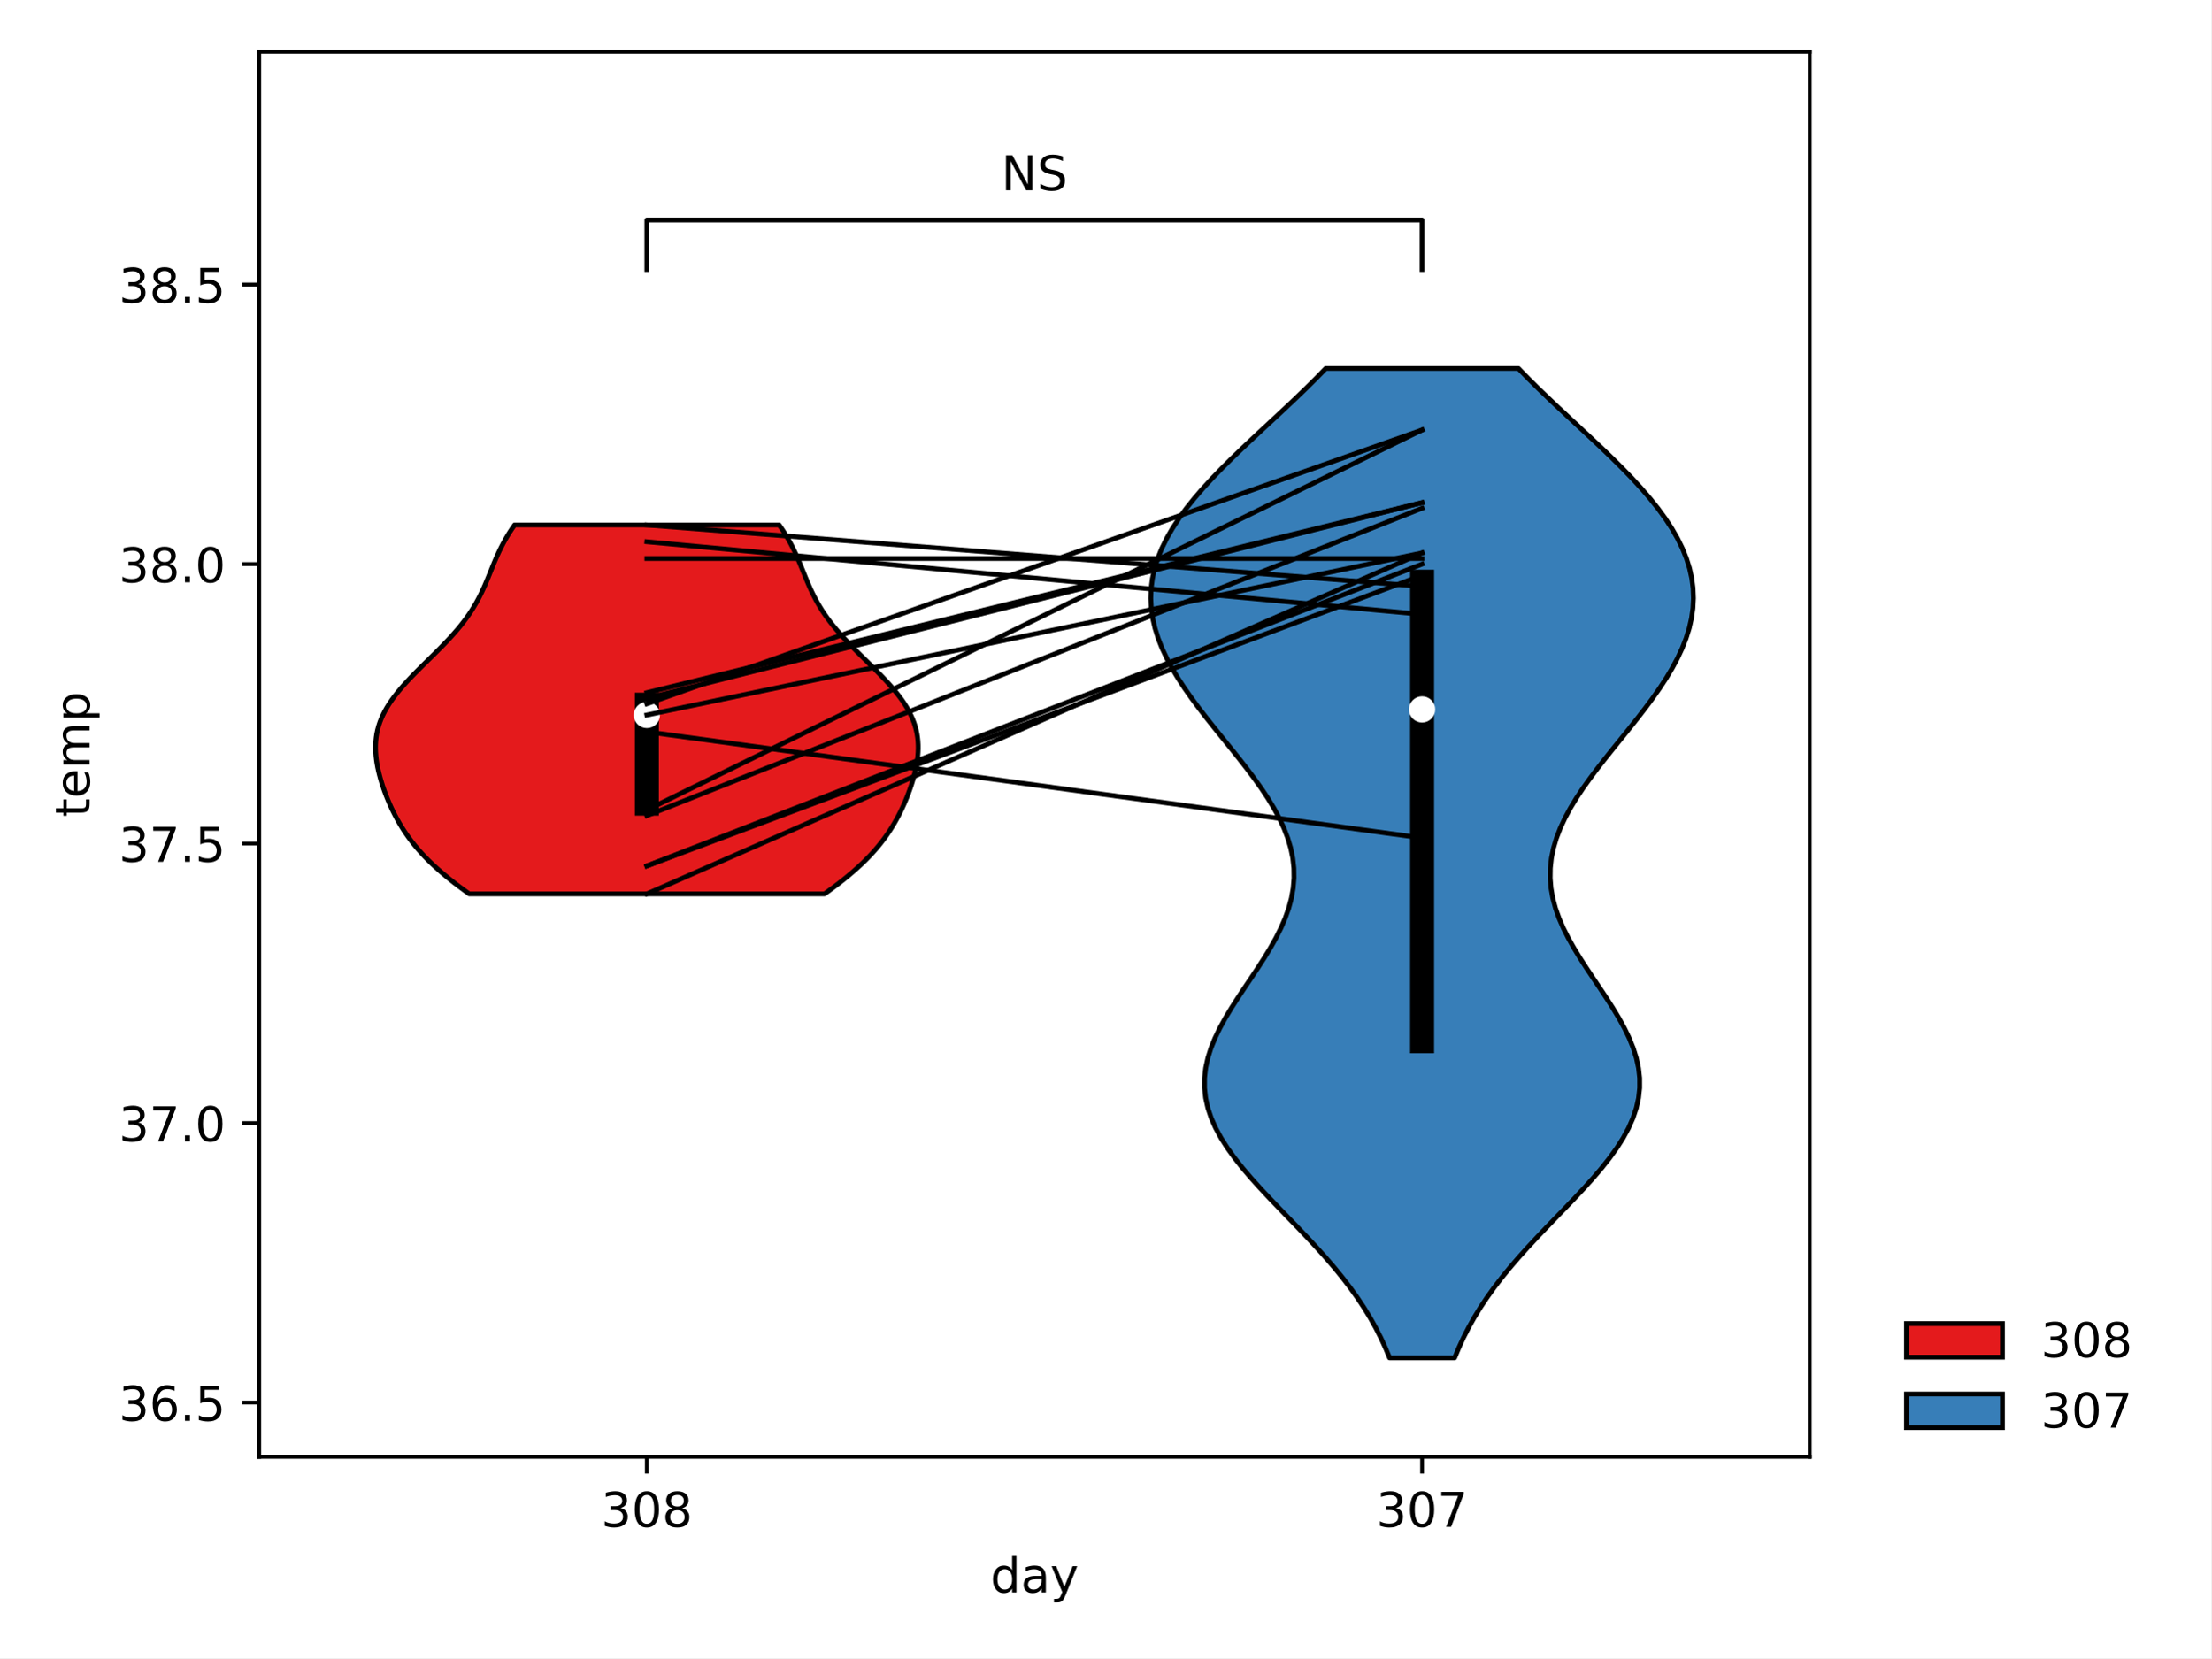
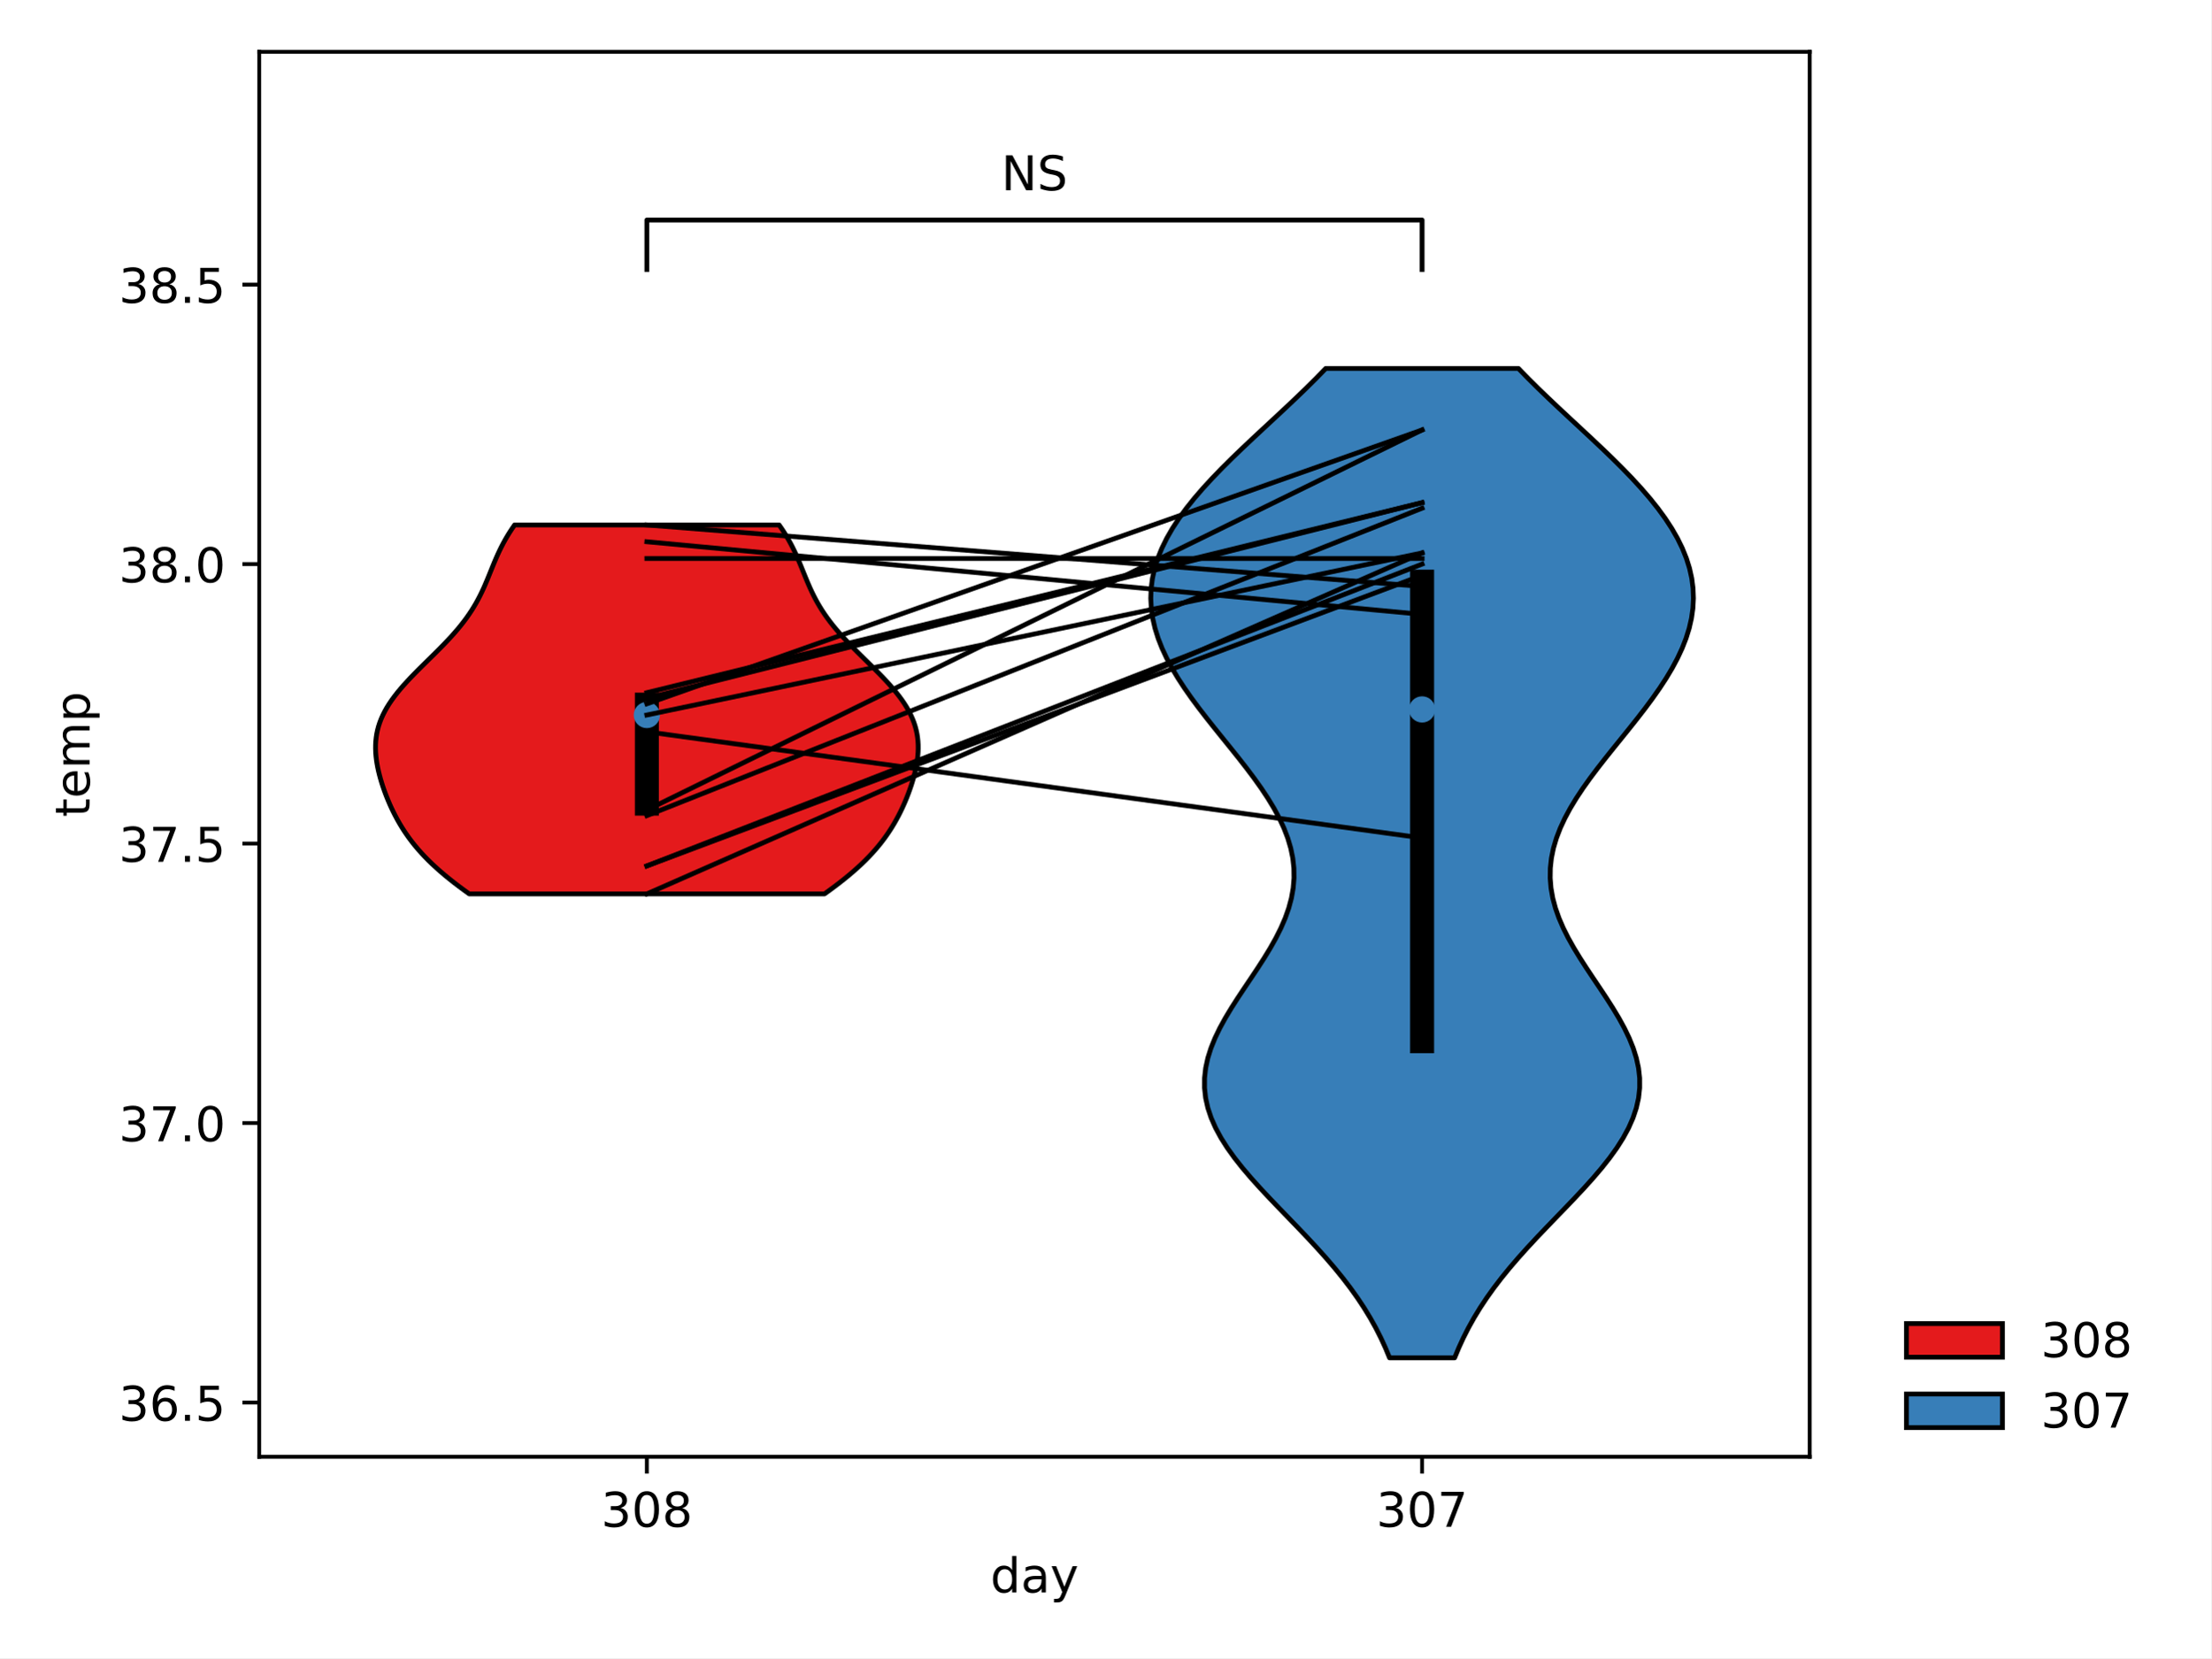
<svg xmlns="http://www.w3.org/2000/svg" xmlns:xlink="http://www.w3.org/1999/xlink" height="345.6pt" version="1.1" viewBox="0 0 460.8 345.6" width="460.8pt">
  <defs>
    <style type="text/css">
*{stroke-linecap:butt;stroke-linejoin:round;}
  </style>
  </defs>
  <g id="figure_1">
    <g id="patch_1">
      <path d="M 0 345.6  L 460.8 345.6  L 460.8 0  L 0 0  z " style="fill:#ffffff;" />
    </g>
    <g id="axes_1">
      <g id="patch_2">
        <path d="M 54.02 303.64  L 377.154 303.64  L 377.154 10.8  L 54.02 10.8  z " style="fill:#ffffff;" />
      </g>
      <g id="PolyCollection_1">
        <defs>
-           <path d="M 171.823 -159.287  L 97.784 -159.287  L 96.706 -160.064  L 95.657 -160.841  L 94.64 -161.617  L 93.655 -162.394  L 92.705 -163.171  L 91.791 -163.948  L 90.915 -164.724  L 90.075 -165.501  L 89.274 -166.278  L 88.511 -167.055  L 87.785 -167.831  L 87.097 -168.608  L 86.444 -169.385  L 85.827 -170.161  L 85.243 -170.938  L 84.691 -171.715  L 84.17 -172.492  L 83.678 -173.268  L 83.213 -174.045  L 82.773 -174.822  L 82.357 -175.599  L 81.963 -176.375  L 81.59 -177.152  L 81.237 -177.929  L 80.902 -178.706  L 80.585 -179.482  L 80.286 -180.259  L 80.003 -181.036  L 79.738 -181.813  L 79.49 -182.589  L 79.261 -183.366  L 79.051 -184.143  L 78.861 -184.92  L 78.694 -185.696  L 78.55 -186.473  L 78.432 -187.25  L 78.342 -188.027  L 78.283 -188.803  L 78.255 -189.58  L 78.262 -190.357  L 78.306 -191.134  L 78.389 -191.91  L 78.512 -192.687  L 78.678 -193.464  L 78.888 -194.241  L 79.143 -195.017  L 79.444 -195.794  L 79.79 -196.571  L 80.183 -197.348  L 80.622 -198.124  L 81.105 -198.901  L 81.631 -199.678  L 82.198 -200.454  L 82.804 -201.231  L 83.446 -202.008  L 84.121 -202.785  L 84.825 -203.561  L 85.554 -204.338  L 86.305 -205.115  L 87.072 -205.892  L 87.852 -206.668  L 88.639 -207.445  L 89.43 -208.222  L 90.218 -208.999  L 91.001 -209.775  L 91.774 -210.552  L 92.533 -211.329  L 93.273 -212.106  L 93.992 -212.882  L 94.688 -213.659  L 95.356 -214.436  L 95.996 -215.213  L 96.606 -215.989  L 97.184 -216.766  L 97.732 -217.543  L 98.248 -218.32  L 98.733 -219.096  L 99.19 -219.873  L 99.619 -220.65  L 100.022 -221.427  L 100.402 -222.203  L 100.763 -222.98  L 101.107 -223.757  L 101.437 -224.534  L 101.758 -225.31  L 102.073 -226.087  L 102.387 -226.864  L 102.702 -227.64  L 103.023 -228.417  L 103.354 -229.194  L 103.697 -229.971  L 104.057 -230.747  L 104.436 -231.524  L 104.838 -232.301  L 105.263 -233.078  L 105.715 -233.854  L 106.194 -234.631  L 106.702 -235.408  L 107.24 -236.185  L 162.367 -236.185  L 162.367 -236.185  L 162.905 -235.408  L 163.413 -234.631  L 163.892 -233.854  L 164.344 -233.078  L 164.769 -232.301  L 165.171 -231.524  L 165.55 -230.747  L 165.91 -229.971  L 166.253 -229.194  L 166.584 -228.417  L 166.905 -227.64  L 167.22 -226.864  L 167.534 -226.087  L 167.849 -225.31  L 168.17 -224.534  L 168.5 -223.757  L 168.844 -222.98  L 169.205 -222.203  L 169.585 -221.427  L 169.988 -220.65  L 170.417 -219.873  L 170.874 -219.096  L 171.359 -218.32  L 171.875 -217.543  L 172.423 -216.766  L 173.001 -215.989  L 173.611 -215.213  L 174.251 -214.436  L 174.919 -213.659  L 175.615 -212.882  L 176.334 -212.106  L 177.074 -211.329  L 177.833 -210.552  L 178.606 -209.775  L 179.389 -208.999  L 180.177 -208.222  L 180.968 -207.445  L 181.755 -206.668  L 182.535 -205.892  L 183.302 -205.115  L 184.053 -204.338  L 184.782 -203.561  L 185.486 -202.785  L 186.161 -202.008  L 186.803 -201.231  L 187.409 -200.454  L 187.976 -199.678  L 188.502 -198.901  L 188.985 -198.124  L 189.424 -197.348  L 189.817 -196.571  L 190.163 -195.794  L 190.464 -195.017  L 190.719 -194.241  L 190.929 -193.464  L 191.095 -192.687  L 191.218 -191.91  L 191.301 -191.134  L 191.345 -190.357  L 191.352 -189.58  L 191.324 -188.803  L 191.265 -188.027  L 191.175 -187.25  L 191.057 -186.473  L 190.913 -185.696  L 190.746 -184.92  L 190.556 -184.143  L 190.346 -183.366  L 190.117 -182.589  L 189.869 -181.813  L 189.604 -181.036  L 189.321 -180.259  L 189.022 -179.482  L 188.705 -178.706  L 188.37 -177.929  L 188.017 -177.152  L 187.644 -176.375  L 187.25 -175.599  L 186.834 -174.822  L 186.394 -174.045  L 185.929 -173.268  L 185.437 -172.492  L 184.916 -171.715  L 184.364 -170.938  L 183.78 -170.161  L 183.163 -169.385  L 182.51 -168.608  L 181.822 -167.831  L 181.096 -167.055  L 180.333 -166.278  L 179.532 -165.501  L 178.692 -164.724  L 177.816 -163.948  L 176.902 -163.171  L 175.952 -162.394  L 174.967 -161.617  L 173.95 -160.841  L 172.901 -160.064  L 171.823 -159.287  z " id="m543ae08fde" style="stroke:#000000;" />
-         </defs>
-         <g clip-path="url(#pa5b55ab3bd)">
-           <use style="fill:#e41a1c;stroke:#000000;" x="0" xlink:href="#m543ae08fde" y="345.6" />
+           <path d="M 171.823 -159.287  L 97.784 -159.287  L 96.706 -160.064  L 95.657 -160.841  L 94.64 -161.617  L 93.655 -162.394  L 92.705 -163.171  L 91.791 -163.948  L 90.915 -164.724  L 90.075 -165.501  L 89.274 -166.278  L 88.511 -167.055  L 87.785 -167.831  L 87.097 -168.608  L 86.444 -169.385  L 85.827 -170.161  L 85.243 -170.938  L 84.691 -171.715  L 84.17 -172.492  L 83.678 -173.268  L 83.213 -174.045  L 82.773 -174.822  L 82.357 -175.599  L 81.963 -176.375  L 81.59 -177.152  L 81.237 -177.929  L 80.902 -178.706  L 80.585 -179.482  L 80.286 -180.259  L 80.003 -181.036  L 79.738 -181.813  L 79.49 -182.589  L 79.261 -183.366  L 79.051 -184.143  L 78.861 -184.92  L 78.694 -185.696  L 78.55 -186.473  L 78.432 -187.25  L 78.342 -188.027  L 78.283 -188.803  L 78.255 -189.58  L 78.262 -190.357  L 78.306 -191.134  L 78.389 -191.91  L 78.512 -192.687  L 78.678 -193.464  L 78.888 -194.241  L 79.143 -195.017  L 79.444 -195.794  L 79.79 -196.571  L 80.183 -197.348  L 80.622 -198.124  L 81.105 -198.901  L 81.631 -199.678  L 82.198 -200.454  L 82.804 -201.231  L 83.446 -202.008  L 84.121 -202.785  L 84.825 -203.561  L 85.554 -204.338  L 86.305 -205.115  L 87.072 -205.892  L 87.852 -206.668  L 88.639 -207.445  L 89.43 -208.222  L 90.218 -208.999  L 91.001 -209.775  L 91.774 -210.552  L 92.533 -211.329  L 93.273 -212.106  L 93.992 -212.882  L 94.688 -213.659  L 95.356 -214.436  L 95.996 -215.213  L 96.606 -215.989  L 97.184 -216.766  L 97.732 -217.543  L 98.248 -218.32  L 98.733 -219.096  L 99.19 -219.873  L 99.619 -220.65  L 100.022 -221.427  L 100.402 -222.203  L 100.763 -222.98  L 101.107 -223.757  L 101.437 -224.534  L 101.758 -225.31  L 102.073 -226.087  L 102.387 -226.864  L 102.702 -227.64  L 103.023 -228.417  L 103.354 -229.194  L 103.697 -229.971  L 104.057 -230.747  L 104.436 -231.524  L 104.838 -232.301  L 105.263 -233.078  L 105.715 -233.854  L 106.194 -234.631  L 106.702 -235.408  L 107.24 -236.185  L 162.367 -236.185  L 162.367 -236.185  L 162.905 -235.408  L 163.413 -234.631  L 163.892 -233.854  L 164.344 -233.078  L 164.769 -232.301  L 165.171 -231.524  L 165.55 -230.747  L 165.91 -229.971  L 166.253 -229.194  L 166.584 -228.417  L 166.905 -227.64  L 167.22 -226.864  L 167.534 -226.087  L 167.849 -225.31  L 168.17 -224.534  L 168.5 -223.757  L 168.844 -222.98  L 169.205 -222.203  L 169.585 -221.427  L 169.988 -220.65  L 170.417 -219.873  L 170.874 -219.096  L 171.359 -218.32  L 171.875 -217.543  L 172.423 -216.766  L 173.001 -215.989  L 173.611 -215.213  L 174.251 -214.436  L 174.919 -213.659  L 175.615 -212.882  L 176.334 -212.106  L 177.074 -211.329  L 177.833 -210.552  L 178.606 -209.775  L 179.389 -208.999  L 180.177 -208.222  L 180.968 -207.445  L 181.755 -206.668  L 182.535 -205.892  L 183.302 -205.115  L 184.053 -204.338  L 184.782 -203.561  L 185.486 -202.785  L 186.161 -202.008  L 186.803 -201.231  L 187.409 -200.454  L 187.976 -199.678  L 188.502 -198.901  L 188.985 -198.124  L 189.424 -197.348  L 189.817 -196.571  L 190.163 -195.794  L 190.464 -195.017  L 190.719 -194.241  L 190.929 -193.464  L 191.095 -192.687  L 191.218 -191.91  L 191.301 -191.134  L 191.345 -190.357  L 191.352 -189.58  L 191.324 -188.803  L 191.265 -188.027  L 191.175 -187.25  L 191.057 -186.473  L 190.913 -185.696  L 190.746 -184.92  L 190.556 -184.143  L 190.346 -183.366  L 190.117 -182.589  L 189.869 -181.813  L 189.604 -181.036  L 189.321 -180.259  L 189.022 -179.482  L 188.705 -178.706  L 188.37 -177.929  L 188.017 -177.152  L 187.644 -176.375  L 187.25 -175.599  L 186.834 -174.822  L 186.394 -174.045  L 185.929 -173.268  L 185.437 -172.492  L 184.916 -171.715  L 184.364 -170.938  L 183.78 -170.161  L 183.163 -169.385  L 182.51 -168.608  L 181.822 -167.831  L 181.096 -167.055  L 180.333 -166.278  L 179.532 -165.501  L 178.692 -164.724  L 177.816 -163.948  L 176.902 -163.171  L 175.952 -162.394  L 174.967 -161.617  L 173.95 -160.841  L 172.901 -160.064  L 171.823 -159.287  z " id="m82116f2b53" style="stroke:#000000;" />
+         </defs>
+         <g clip-path="url(#p074b6c1340)">
+           <use style="fill:#e41a1c;stroke:#000000;" x="0" xlink:href="#m82116f2b53" y="345.6" />
        </g>
      </g>
      <g id="PolyCollection_2">
        <defs>
-           <path d="M 303.15 -62.583  L 289.591 -62.583  L 288.727 -64.666  L 287.77 -66.749  L 286.713 -68.832  L 285.551 -70.915  L 284.281 -72.998  L 282.901 -75.081  L 281.412 -77.164  L 279.817 -79.247  L 278.121 -81.33  L 276.333 -83.413  L 274.464 -85.496  L 272.53 -87.58  L 270.549 -89.663  L 268.539 -91.746  L 266.526 -93.829  L 264.532 -95.912  L 262.584 -97.995  L 260.71 -100.078  L 258.935 -102.161  L 257.287 -104.244  L 255.79 -106.327  L 254.467 -108.41  L 253.337 -110.493  L 252.417 -112.577  L 251.721 -114.66  L 251.256 -116.743  L 251.026 -118.826  L 251.03 -120.909  L 251.264 -122.992  L 251.716 -125.075  L 252.372 -127.158  L 253.214 -129.241  L 254.218 -131.324  L 255.361 -133.407  L 256.613 -135.49  L 257.946 -137.574  L 259.328 -139.657  L 260.727 -141.74  L 262.113 -143.823  L 263.455 -145.906  L 264.725 -147.989  L 265.894 -150.072  L 266.94 -152.155  L 267.84 -154.238  L 268.577 -156.321  L 269.135 -158.404  L 269.504 -160.488  L 269.676 -162.571  L 269.647 -164.654  L 269.418 -166.737  L 268.992 -168.82  L 268.374 -170.903  L 267.576 -172.986  L 266.607 -175.069  L 265.484 -177.152  L 264.222 -179.235  L 262.839 -181.318  L 261.354 -183.401  L 259.788 -185.485  L 258.162 -187.568  L 256.497 -189.651  L 254.814 -191.734  L 253.136 -193.817  L 251.482 -195.9  L 249.872 -197.983  L 248.328 -200.066  L 246.866 -202.149  L 245.504 -204.232  L 244.258 -206.315  L 243.143 -208.398  L 242.171 -210.482  L 241.355 -212.565  L 240.705 -214.648  L 240.228 -216.731  L 239.932 -218.814  L 239.822 -220.897  L 239.902 -222.98  L 240.172 -225.063  L 240.635 -227.146  L 241.288 -229.229  L 242.127 -231.312  L 243.148 -233.395  L 244.345 -235.479  L 245.708 -237.562  L 247.228 -239.645  L 248.892 -241.728  L 250.688 -243.811  L 252.601 -245.894  L 254.614 -247.977  L 256.71 -250.06  L 258.872 -252.143  L 261.08 -254.226  L 263.315 -256.309  L 265.56 -258.392  L 267.794 -260.476  L 270.001 -262.559  L 272.163 -264.642  L 274.265 -266.725  L 276.293 -268.808  L 316.448 -268.808  L 316.448 -268.808  L 318.476 -266.725  L 320.578 -264.642  L 322.74 -262.559  L 324.947 -260.476  L 327.181 -258.392  L 329.426 -256.309  L 331.661 -254.226  L 333.869 -252.143  L 336.031 -250.06  L 338.127 -247.977  L 340.14 -245.894  L 342.053 -243.811  L 343.849 -241.728  L 345.513 -239.645  L 347.033 -237.562  L 348.396 -235.479  L 349.593 -233.395  L 350.614 -231.312  L 351.453 -229.229  L 352.106 -227.146  L 352.569 -225.063  L 352.839 -222.98  L 352.919 -220.897  L 352.809 -218.814  L 352.513 -216.731  L 352.036 -214.648  L 351.386 -212.565  L 350.57 -210.482  L 349.598 -208.398  L 348.483 -206.315  L 347.237 -204.232  L 345.875 -202.149  L 344.413 -200.066  L 342.869 -197.983  L 341.259 -195.9  L 339.605 -193.817  L 337.927 -191.734  L 336.244 -189.651  L 334.579 -187.568  L 332.953 -185.485  L 331.387 -183.401  L 329.902 -181.318  L 328.519 -179.235  L 327.257 -177.152  L 326.134 -175.069  L 325.165 -172.986  L 324.367 -170.903  L 323.749 -168.82  L 323.323 -166.737  L 323.094 -164.654  L 323.065 -162.571  L 323.237 -160.488  L 323.606 -158.404  L 324.164 -156.321  L 324.901 -154.238  L 325.801 -152.155  L 326.847 -150.072  L 328.016 -147.989  L 329.286 -145.906  L 330.628 -143.823  L 332.014 -141.74  L 333.413 -139.657  L 334.795 -137.574  L 336.128 -135.49  L 337.38 -133.407  L 338.523 -131.324  L 339.527 -129.241  L 340.369 -127.158  L 341.025 -125.075  L 341.477 -122.992  L 341.711 -120.909  L 341.715 -118.826  L 341.485 -116.743  L 341.02 -114.66  L 340.324 -112.577  L 339.404 -110.493  L 338.274 -108.41  L 336.951 -106.327  L 335.454 -104.244  L 333.806 -102.161  L 332.031 -100.078  L 330.157 -97.995  L 328.209 -95.912  L 326.215 -93.829  L 324.202 -91.746  L 322.192 -89.663  L 320.211 -87.58  L 318.277 -85.496  L 316.408 -83.413  L 314.62 -81.33  L 312.924 -79.247  L 311.329 -77.164  L 309.84 -75.081  L 308.46 -72.998  L 307.19 -70.915  L 306.028 -68.832  L 304.971 -66.749  L 304.014 -64.666  L 303.15 -62.583  z " id="md28af0db11" style="stroke:#000000;" />
-         </defs>
-         <g clip-path="url(#pa5b55ab3bd)">
-           <use style="fill:#377eb8;stroke:#000000;" x="0" xlink:href="#md28af0db11" y="345.6" />
+           <path d="M 303.15 -62.583  L 289.591 -62.583  L 288.727 -64.666  L 287.77 -66.749  L 286.713 -68.832  L 285.551 -70.915  L 284.281 -72.998  L 282.901 -75.081  L 281.412 -77.164  L 279.817 -79.247  L 278.121 -81.33  L 276.333 -83.413  L 274.464 -85.496  L 272.53 -87.58  L 270.549 -89.663  L 268.539 -91.746  L 266.526 -93.829  L 264.532 -95.912  L 262.584 -97.995  L 260.71 -100.078  L 258.935 -102.161  L 257.287 -104.244  L 255.79 -106.327  L 254.467 -108.41  L 253.337 -110.493  L 252.417 -112.577  L 251.721 -114.66  L 251.256 -116.743  L 251.026 -118.826  L 251.03 -120.909  L 251.264 -122.992  L 251.716 -125.075  L 252.372 -127.158  L 253.214 -129.241  L 254.218 -131.324  L 255.361 -133.407  L 256.613 -135.49  L 257.946 -137.574  L 259.328 -139.657  L 260.727 -141.74  L 262.113 -143.823  L 263.455 -145.906  L 264.725 -147.989  L 265.894 -150.072  L 266.94 -152.155  L 267.84 -154.238  L 268.577 -156.321  L 269.135 -158.404  L 269.504 -160.488  L 269.676 -162.571  L 269.647 -164.654  L 269.418 -166.737  L 268.992 -168.82  L 268.374 -170.903  L 267.576 -172.986  L 266.607 -175.069  L 265.484 -177.152  L 264.222 -179.235  L 262.839 -181.318  L 261.354 -183.401  L 259.788 -185.485  L 258.162 -187.568  L 256.497 -189.651  L 254.814 -191.734  L 253.136 -193.817  L 251.482 -195.9  L 249.872 -197.983  L 248.328 -200.066  L 246.866 -202.149  L 245.504 -204.232  L 244.258 -206.315  L 243.143 -208.398  L 242.171 -210.482  L 241.355 -212.565  L 240.705 -214.648  L 240.228 -216.731  L 239.932 -218.814  L 239.822 -220.897  L 239.902 -222.98  L 240.172 -225.063  L 240.635 -227.146  L 241.288 -229.229  L 242.127 -231.312  L 243.148 -233.395  L 244.345 -235.479  L 245.708 -237.562  L 247.228 -239.645  L 248.892 -241.728  L 250.688 -243.811  L 252.601 -245.894  L 254.614 -247.977  L 256.71 -250.06  L 258.872 -252.143  L 261.08 -254.226  L 263.315 -256.309  L 265.56 -258.392  L 267.794 -260.476  L 270.001 -262.559  L 272.163 -264.642  L 274.265 -266.725  L 276.293 -268.808  L 316.448 -268.808  L 316.448 -268.808  L 318.476 -266.725  L 320.578 -264.642  L 322.74 -262.559  L 324.947 -260.476  L 327.181 -258.392  L 329.426 -256.309  L 331.661 -254.226  L 333.869 -252.143  L 336.031 -250.06  L 338.127 -247.977  L 340.14 -245.894  L 342.053 -243.811  L 343.849 -241.728  L 345.513 -239.645  L 347.033 -237.562  L 348.396 -235.479  L 349.593 -233.395  L 350.614 -231.312  L 351.453 -229.229  L 352.106 -227.146  L 352.569 -225.063  L 352.839 -222.98  L 352.919 -220.897  L 352.809 -218.814  L 352.513 -216.731  L 352.036 -214.648  L 351.386 -212.565  L 350.57 -210.482  L 349.598 -208.398  L 348.483 -206.315  L 347.237 -204.232  L 345.875 -202.149  L 344.413 -200.066  L 342.869 -197.983  L 341.259 -195.9  L 339.605 -193.817  L 337.927 -191.734  L 336.244 -189.651  L 334.579 -187.568  L 332.953 -185.485  L 331.387 -183.401  L 329.902 -181.318  L 328.519 -179.235  L 327.257 -177.152  L 326.134 -175.069  L 325.165 -172.986  L 324.367 -170.903  L 323.749 -168.82  L 323.323 -166.737  L 323.094 -164.654  L 323.065 -162.571  L 323.237 -160.488  L 323.606 -158.404  L 324.164 -156.321  L 324.901 -154.238  L 325.801 -152.155  L 326.847 -150.072  L 328.016 -147.989  L 329.286 -145.906  L 330.628 -143.823  L 332.014 -141.74  L 333.413 -139.657  L 334.795 -137.574  L 336.128 -135.49  L 337.38 -133.407  L 338.523 -131.324  L 339.527 -129.241  L 340.369 -127.158  L 341.025 -125.075  L 341.477 -122.992  L 341.711 -120.909  L 341.715 -118.826  L 341.485 -116.743  L 341.02 -114.66  L 340.324 -112.577  L 339.404 -110.493  L 338.274 -108.41  L 336.951 -106.327  L 335.454 -104.244  L 333.806 -102.161  L 332.031 -100.078  L 330.157 -97.995  L 328.209 -95.912  L 326.215 -93.829  L 324.202 -91.746  L 322.192 -89.663  L 320.211 -87.58  L 318.277 -85.496  L 316.408 -83.413  L 314.62 -81.33  L 312.924 -79.247  L 311.329 -77.164  L 309.84 -75.081  L 308.46 -72.998  L 307.19 -70.915  L 306.028 -68.832  L 304.971 -66.749  L 304.014 -64.666  L 303.15 -62.583  z " id="m7da3cbd115" style="stroke:#000000;" />
+         </defs>
+         <g clip-path="url(#p074b6c1340)">
+           <use style="fill:#377eb8;stroke:#000000;" x="0" xlink:href="#m7da3cbd115" y="345.6" />
        </g>
      </g>
      <g id="matplotlib.axis_1">
        <g id="xtick_1">
          <g id="line2d_1">
            <defs>
-               <path d="M 0 0  L 0 3.5  " id="m0555e6bde7" style="stroke:#000000;stroke-width:0.8;" />
-             </defs>
-             <g>
-               <use style="stroke:#000000;stroke-width:0.8;" x="134.804" xlink:href="#m0555e6bde7" y="303.64" />
+               <path d="M 0 0  L 0 3.5  " id="mdb561f4205" style="stroke:#000000;stroke-width:0.8;" />
+             </defs>
+             <g>
+               <use style="stroke:#000000;stroke-width:0.8;" x="134.804" xlink:href="#mdb561f4205" y="303.64" />
            </g>
          </g>
          <g id="text_1">
            <defs>
              <path d="M 40.578 39.312  Q 47.656 37.797 51.625 33  Q 55.609 28.219 55.609 21.188  Q 55.609 10.406 48.188 4.484  Q 40.766 -1.422 27.094 -1.422  Q 22.516 -1.422 17.656 -0.516  Q 12.797 0.391 7.625 2.203  L 7.625 11.719  Q 11.719 9.328 16.594 8.109  Q 21.484 6.891 26.812 6.891  Q 36.078 6.891 40.938 10.547  Q 45.797 14.203 45.797 21.188  Q 45.797 27.641 41.281 31.266  Q 36.766 34.906 28.719 34.906  L 20.219 34.906  L 20.219 43.016  L 29.109 43.016  Q 36.375 43.016 40.234 45.922  Q 44.094 48.828 44.094 54.297  Q 44.094 59.906 40.109 62.906  Q 36.141 65.922 28.719 65.922  Q 24.656 65.922 20.016 65.031  Q 15.375 64.156 9.812 62.312  L 9.812 71.094  Q 15.438 72.656 20.344 73.438  Q 25.25 74.219 29.594 74.219  Q 40.828 74.219 47.359 69.109  Q 53.906 64.016 53.906 55.328  Q 53.906 49.266 50.438 45.094  Q 46.969 40.922 40.578 39.312  z " id="DejaVuSans-51" />
              <path d="M 31.781 66.406  Q 24.172 66.406 20.328 58.906  Q 16.5 51.422 16.5 36.375  Q 16.5 21.391 20.328 13.891  Q 24.172 6.391 31.781 6.391  Q 39.453 6.391 43.281 13.891  Q 47.125 21.391 47.125 36.375  Q 47.125 51.422 43.281 58.906  Q 39.453 66.406 31.781 66.406  z M 31.781 74.219  Q 44.047 74.219 50.516 64.516  Q 56.984 54.828 56.984 36.375  Q 56.984 17.969 50.516 8.266  Q 44.047 -1.422 31.781 -1.422  Q 19.531 -1.422 13.062 8.266  Q 6.594 17.969 6.594 36.375  Q 6.594 54.828 13.062 64.516  Q 19.531 74.219 31.781 74.219  z " id="DejaVuSans-48" />
              <path d="M 31.781 34.625  Q 24.75 34.625 20.719 30.859  Q 16.703 27.094 16.703 20.516  Q 16.703 13.922 20.719 10.156  Q 24.75 6.391 31.781 6.391  Q 38.812 6.391 42.859 10.172  Q 46.922 13.969 46.922 20.516  Q 46.922 27.094 42.891 30.859  Q 38.875 34.625 31.781 34.625  z M 21.922 38.812  Q 15.578 40.375 12.031 44.719  Q 8.5 49.078 8.5 55.328  Q 8.5 64.062 14.719 69.141  Q 20.953 74.219 31.781 74.219  Q 42.672 74.219 48.875 69.141  Q 55.078 64.062 55.078 55.328  Q 55.078 49.078 51.531 44.719  Q 48 40.375 41.703 38.812  Q 48.828 37.156 52.797 32.312  Q 56.781 27.484 56.781 20.516  Q 56.781 9.906 50.312 4.234  Q 43.844 -1.422 31.781 -1.422  Q 19.734 -1.422 13.25 4.234  Q 6.781 9.906 6.781 20.516  Q 6.781 27.484 10.781 32.312  Q 14.797 37.156 21.922 38.812  z M 18.312 54.391  Q 18.312 48.734 21.844 45.562  Q 25.391 42.391 31.781 42.391  Q 38.141 42.391 41.719 45.562  Q 45.312 48.734 45.312 54.391  Q 45.312 60.062 41.719 63.234  Q 38.141 66.406 31.781 66.406  Q 25.391 66.406 21.844 63.234  Q 18.312 60.062 18.312 54.391  z " id="DejaVuSans-56" />
            </defs>
            <g transform="translate(125.2597 318.2384)scale(0.1 -0.1)">
              <use xlink:href="#DejaVuSans-51" />
              <use x="63.623" xlink:href="#DejaVuSans-48" />
              <use x="127.246" xlink:href="#DejaVuSans-56" />
            </g>
          </g>
        </g>
        <g id="xtick_2">
          <g id="line2d_2">
            <g>
-               <use style="stroke:#000000;stroke-width:0.8;" x="296.37" xlink:href="#m0555e6bde7" y="303.64" />
+               <use style="stroke:#000000;stroke-width:0.8;" x="296.37" xlink:href="#mdb561f4205" y="303.64" />
            </g>
          </g>
          <g id="text_2">
            <defs>
              <path d="M 8.203 72.906  L 55.078 72.906  L 55.078 68.703  L 28.609 0  L 18.312 0  L 43.219 64.594  L 8.203 64.594  z " id="DejaVuSans-55" />
            </defs>
            <g transform="translate(286.8268 318.2384)scale(0.1 -0.1)">
              <use xlink:href="#DejaVuSans-51" />
              <use x="63.623" xlink:href="#DejaVuSans-48" />
              <use x="127.246" xlink:href="#DejaVuSans-55" />
            </g>
          </g>
        </g>
        <g id="text_3">
          <defs>
            <path d="M 45.406 46.391  L 45.406 75.984  L 54.391 75.984  L 54.391 0  L 45.406 0  L 45.406 8.203  Q 42.578 3.328 38.25 0.953  Q 33.938 -1.422 27.875 -1.422  Q 17.969 -1.422 11.734 6.484  Q 5.516 14.406 5.516 27.297  Q 5.516 40.188 11.734 48.094  Q 17.969 56 27.875 56  Q 33.938 56 38.25 53.625  Q 42.578 51.266 45.406 46.391  z M 14.797 27.297  Q 14.797 17.391 18.875 11.75  Q 22.953 6.109 30.078 6.109  Q 37.203 6.109 41.297 11.75  Q 45.406 17.391 45.406 27.297  Q 45.406 37.203 41.297 42.844  Q 37.203 48.484 30.078 48.484  Q 22.953 48.484 18.875 42.844  Q 14.797 37.203 14.797 27.297  z " id="DejaVuSans-100" />
            <path d="M 34.281 27.484  Q 23.391 27.484 19.188 25  Q 14.984 22.516 14.984 16.5  Q 14.984 11.719 18.141 8.906  Q 21.297 6.109 26.703 6.109  Q 34.188 6.109 38.703 11.406  Q 43.219 16.703 43.219 25.484  L 43.219 27.484  z M 52.203 31.203  L 52.203 0  L 43.219 0  L 43.219 8.297  Q 40.141 3.328 35.547 0.953  Q 30.953 -1.422 24.312 -1.422  Q 15.922 -1.422 10.953 3.297  Q 6 8.016 6 15.922  Q 6 25.141 12.172 29.828  Q 18.359 34.516 30.609 34.516  L 43.219 34.516  L 43.219 35.406  Q 43.219 41.609 39.141 45  Q 35.062 48.391 27.688 48.391  Q 23 48.391 18.547 47.266  Q 14.109 46.141 10.016 43.891  L 10.016 52.203  Q 14.938 54.109 19.578 55.047  Q 24.219 56 28.609 56  Q 40.484 56 46.344 49.844  Q 52.203 43.703 52.203 31.203  z " id="DejaVuSans-97" />
            <path d="M 32.172 -5.078  Q 28.375 -14.844 24.75 -17.812  Q 21.141 -20.797 15.094 -20.797  L 7.906 -20.797  L 7.906 -13.281  L 13.188 -13.281  Q 16.891 -13.281 18.938 -11.516  Q 21 -9.766 23.484 -3.219  L 25.094 0.875  L 2.984 54.688  L 12.5 54.688  L 29.594 11.922  L 46.688 54.688  L 56.203 54.688  z " id="DejaVuSans-121" />
          </defs>
          <g transform="translate(206.3893 331.9166)scale(0.1 -0.1)">
            <use xlink:href="#DejaVuSans-100" />
            <use x="63.477" xlink:href="#DejaVuSans-97" />
            <use x="124.756" xlink:href="#DejaVuSans-121" />
          </g>
        </g>
      </g>
      <g id="matplotlib.axis_2">
        <g id="ytick_1">
          <g id="line2d_3">
            <defs>
-               <path d="M 0 0  L -3.5 0  " id="mdf60801a31" style="stroke:#000000;stroke-width:0.8;" />
-             </defs>
-             <g>
-               <use style="stroke:#000000;stroke-width:0.8;" x="54.02" xlink:href="#mdf60801a31" y="292.338" />
+               <path d="M 0 0  L -3.5 0  " id="m599bc506a2" style="stroke:#000000;stroke-width:0.8;" />
+             </defs>
+             <g>
+               <use style="stroke:#000000;stroke-width:0.8;" x="54.02" xlink:href="#m599bc506a2" y="292.338" />
            </g>
          </g>
          <g id="text_4">
            <defs>
              <path d="M 33.016 40.375  Q 26.375 40.375 22.484 35.828  Q 18.609 31.297 18.609 23.391  Q 18.609 15.531 22.484 10.953  Q 26.375 6.391 33.016 6.391  Q 39.656 6.391 43.531 10.953  Q 47.406 15.531 47.406 23.391  Q 47.406 31.297 43.531 35.828  Q 39.656 40.375 33.016 40.375  z M 52.594 71.297  L 52.594 62.312  Q 48.875 64.062 45.094 64.984  Q 41.312 65.922 37.594 65.922  Q 27.828 65.922 22.672 59.328  Q 17.531 52.734 16.797 39.406  Q 19.672 43.656 24.016 45.922  Q 28.375 48.188 33.594 48.188  Q 44.578 48.188 50.953 41.516  Q 57.328 34.859 57.328 23.391  Q 57.328 12.156 50.688 5.359  Q 44.047 -1.422 33.016 -1.422  Q 20.359 -1.422 13.672 8.266  Q 6.984 17.969 6.984 36.375  Q 6.984 53.656 15.188 63.938  Q 23.391 74.219 37.203 74.219  Q 40.922 74.219 44.703 73.484  Q 48.484 72.75 52.594 71.297  z " id="DejaVuSans-54" />
              <path d="M 10.688 12.406  L 21 12.406  L 21 0  L 10.688 0  z " id="DejaVuSans-46" />
              <path d="M 10.797 72.906  L 49.516 72.906  L 49.516 64.594  L 19.828 64.594  L 19.828 46.734  Q 21.969 47.469 24.109 47.828  Q 26.266 48.188 28.422 48.188  Q 40.625 48.188 47.75 41.5  Q 54.891 34.812 54.891 23.391  Q 54.891 11.625 47.562 5.094  Q 40.234 -1.422 26.906 -1.422  Q 22.312 -1.422 17.547 -0.641  Q 12.797 0.141 7.719 1.703  L 7.719 11.625  Q 12.109 9.234 16.797 8.062  Q 21.484 6.891 26.703 6.891  Q 35.156 6.891 40.078 11.328  Q 45.016 15.766 45.016 23.391  Q 45.016 31 40.078 35.438  Q 35.156 39.891 26.703 39.891  Q 22.75 39.891 18.812 39.016  Q 14.891 38.141 10.797 36.281  z " id="DejaVuSans-53" />
            </defs>
            <g transform="translate(24.75437 296.1376)scale(0.1 -0.1)">
              <use xlink:href="#DejaVuSans-51" />
              <use x="63.623" xlink:href="#DejaVuSans-54" />
              <use x="127.246" xlink:href="#DejaVuSans-46" />
              <use x="159.033" xlink:href="#DejaVuSans-53" />
            </g>
          </g>
        </g>
        <g id="ytick_2">
          <g id="line2d_4">
            <g>
-               <use style="stroke:#000000;stroke-width:0.8;" x="54.02" xlink:href="#mdf60801a31" y="234.083" />
+               <use style="stroke:#000000;stroke-width:0.8;" x="54.02" xlink:href="#m599bc506a2" y="234.083" />
            </g>
          </g>
          <g id="text_5">
            <g transform="translate(24.75437 237.8819)scale(0.1 -0.1)">
              <use xlink:href="#DejaVuSans-51" />
              <use x="63.623" xlink:href="#DejaVuSans-55" />
              <use x="127.246" xlink:href="#DejaVuSans-46" />
              <use x="159.033" xlink:href="#DejaVuSans-48" />
            </g>
          </g>
        </g>
        <g id="ytick_3">
          <g id="line2d_5">
            <g>
-               <use style="stroke:#000000;stroke-width:0.8;" x="54.02" xlink:href="#mdf60801a31" y="175.827" />
+               <use style="stroke:#000000;stroke-width:0.8;" x="54.02" xlink:href="#m599bc506a2" y="175.827" />
            </g>
          </g>
          <g id="text_6">
            <g transform="translate(24.75437 179.6261)scale(0.1 -0.1)">
              <use xlink:href="#DejaVuSans-51" />
              <use x="63.623" xlink:href="#DejaVuSans-55" />
              <use x="127.246" xlink:href="#DejaVuSans-46" />
              <use x="159.033" xlink:href="#DejaVuSans-53" />
            </g>
          </g>
        </g>
        <g id="ytick_4">
          <g id="line2d_6">
            <g>
-               <use style="stroke:#000000;stroke-width:0.8;" x="54.02" xlink:href="#mdf60801a31" y="117.571" />
+               <use style="stroke:#000000;stroke-width:0.8;" x="54.02" xlink:href="#m599bc506a2" y="117.571" />
            </g>
          </g>
          <g id="text_7">
            <g transform="translate(24.75437 121.3704)scale(0.1 -0.1)">
              <use xlink:href="#DejaVuSans-51" />
              <use x="63.623" xlink:href="#DejaVuSans-56" />
              <use x="127.246" xlink:href="#DejaVuSans-46" />
              <use x="159.033" xlink:href="#DejaVuSans-48" />
            </g>
          </g>
        </g>
        <g id="ytick_5">
          <g id="line2d_7">
            <g>
-               <use style="stroke:#000000;stroke-width:0.8;" x="54.02" xlink:href="#mdf60801a31" y="59.315" />
+               <use style="stroke:#000000;stroke-width:0.8;" x="54.02" xlink:href="#m599bc506a2" y="59.315" />
            </g>
          </g>
          <g id="text_8">
            <g transform="translate(24.75437 63.11461)scale(0.1 -0.1)">
              <use xlink:href="#DejaVuSans-51" />
              <use x="63.623" xlink:href="#DejaVuSans-56" />
              <use x="127.246" xlink:href="#DejaVuSans-46" />
              <use x="159.033" xlink:href="#DejaVuSans-53" />
            </g>
          </g>
        </g>
        <g id="text_9">
          <defs>
            <path d="M 18.312 70.219  L 18.312 54.688  L 36.812 54.688  L 36.812 47.703  L 18.312 47.703  L 18.312 18.016  Q 18.312 11.328 20.141 9.422  Q 21.969 7.516 27.594 7.516  L 36.812 7.516  L 36.812 0  L 27.594 0  Q 17.188 0 13.234 3.875  Q 9.281 7.766 9.281 18.016  L 9.281 47.703  L 2.688 47.703  L 2.688 54.688  L 9.281 54.688  L 9.281 70.219  z " id="DejaVuSans-116" />
            <path d="M 56.203 29.594  L 56.203 25.203  L 14.891 25.203  Q 15.484 15.922 20.484 11.062  Q 25.484 6.203 34.422 6.203  Q 39.594 6.203 44.453 7.469  Q 49.312 8.734 54.109 11.281  L 54.109 2.781  Q 49.266 0.734 44.188 -0.344  Q 39.109 -1.422 33.891 -1.422  Q 20.797 -1.422 13.156 6.188  Q 5.516 13.812 5.516 26.812  Q 5.516 40.234 12.766 48.109  Q 20.016 56 32.328 56  Q 43.359 56 49.781 48.891  Q 56.203 41.797 56.203 29.594  z M 47.219 32.234  Q 47.125 39.594 43.094 43.984  Q 39.062 48.391 32.422 48.391  Q 24.906 48.391 20.391 44.141  Q 15.875 39.891 15.188 32.172  z " id="DejaVuSans-101" />
            <path d="M 52 44.188  Q 55.375 50.25 60.062 53.125  Q 64.75 56 71.094 56  Q 79.641 56 84.281 50.016  Q 88.922 44.047 88.922 33.016  L 88.922 0  L 79.891 0  L 79.891 32.719  Q 79.891 40.578 77.094 44.375  Q 74.312 48.188 68.609 48.188  Q 61.625 48.188 57.562 43.547  Q 53.516 38.922 53.516 30.906  L 53.516 0  L 44.484 0  L 44.484 32.719  Q 44.484 40.625 41.703 44.406  Q 38.922 48.188 33.109 48.188  Q 26.219 48.188 22.156 43.531  Q 18.109 38.875 18.109 30.906  L 18.109 0  L 9.078 0  L 9.078 54.688  L 18.109 54.688  L 18.109 46.188  Q 21.188 51.219 25.484 53.609  Q 29.781 56 35.688 56  Q 41.656 56 45.828 52.969  Q 50 49.953 52 44.188  z " id="DejaVuSans-109" />
            <path d="M 18.109 8.203  L 18.109 -20.797  L 9.078 -20.797  L 9.078 54.688  L 18.109 54.688  L 18.109 46.391  Q 20.953 51.266 25.266 53.625  Q 29.594 56 35.594 56  Q 45.562 56 51.781 48.094  Q 58.016 40.188 58.016 27.297  Q 58.016 14.406 51.781 6.484  Q 45.562 -1.422 35.594 -1.422  Q 29.594 -1.422 25.266 0.953  Q 20.953 3.328 18.109 8.203  z M 48.688 27.297  Q 48.688 37.203 44.609 42.844  Q 40.531 48.484 33.406 48.484  Q 26.266 48.484 22.188 42.844  Q 18.109 37.203 18.109 27.297  Q 18.109 17.391 22.188 11.75  Q 26.266 6.109 33.406 6.109  Q 40.531 6.109 44.609 11.75  Q 48.688 17.391 48.688 27.297  z " id="DejaVuSans-112" />
          </defs>
          <g transform="translate(18.67469 170.3013)rotate(-90)scale(0.1 -0.1)">
            <use xlink:href="#DejaVuSans-116" />
            <use x="39.209" xlink:href="#DejaVuSans-101" />
            <use x="100.732" xlink:href="#DejaVuSans-109" />
            <use x="198.145" xlink:href="#DejaVuSans-112" />
          </g>
        </g>
      </g>
      <g id="LineCollection_1">
-         <path clip-path="url(#pa5b55ab3bd)" d="M 134.804 170.001  L 134.804 144.369  " style="fill:none;stroke:#000000;stroke-width:5;" />
+         <path clip-path="url(#p074b6c1340)" d="M 134.804 170.001  L 134.804 144.369  " style="fill:none;stroke:#000000;stroke-width:5;" />
      </g>
      <g id="LineCollection_2">
-         <path clip-path="url(#pa5b55ab3bd)" d="M 296.37 219.519  L 296.37 118.736  " style="fill:none;stroke:#000000;stroke-width:5;" />
+         <path clip-path="url(#p074b6c1340)" d="M 296.37 219.519  L 296.37 118.736  " style="fill:none;stroke:#000000;stroke-width:5;" />
      </g>
      <g id="line2d_8">
-         <path clip-path="url(#pa5b55ab3bd)" d="M 134.804 56.17  L 134.804 45.858  L 296.37 45.858  L 296.37 56.17  " style="fill:none;stroke:#000000;stroke-linecap:square;" />
+         <path clip-path="url(#p074b6c1340)" d="M 134.804 56.17  L 134.804 45.858  L 296.37 45.858  L 296.37 56.17  " style="fill:none;stroke:#000000;stroke-linecap:square;" />
      </g>
      <g id="patch_3">
        <path d="M 54.02 303.64  L 54.02 10.8  " style="fill:none;stroke:#000000;stroke-linecap:square;stroke-linejoin:miter;stroke-width:0.8;" />
      </g>
      <g id="patch_4">
        <path d="M 377.154 303.64  L 377.154 10.8  " style="fill:none;stroke:#000000;stroke-linecap:square;stroke-linejoin:miter;stroke-width:0.8;" />
      </g>
      <g id="patch_5">
        <path d="M 54.02 303.64  L 377.154 303.64  " style="fill:none;stroke:#000000;stroke-linecap:square;stroke-linejoin:miter;stroke-width:0.8;" />
      </g>
      <g id="patch_6">
        <path d="M 54.02 10.8  L 377.154 10.8  " style="fill:none;stroke:#000000;stroke-linecap:square;stroke-linejoin:miter;stroke-width:0.8;" />
      </g>
      <g id="PathCollection_1">
        <defs>
-           <path d="M 0 2.236  C 0.593 2.236 1.162 2 1.581 1.581  C 2 1.162 2.236 0.593 2.236 0  C 2.236 -0.593 2 -1.162 1.581 -1.581  C 1.162 -2 0.593 -2.236 0 -2.236  C -0.593 -2.236 -1.162 -2 -1.581 -1.581  C -2 -1.162 -2.236 -0.593 -2.236 0  C -2.236 0.593 -2 1.162 -1.581 1.581  C -1.162 2 -0.593 2.236 0 2.236  z " id="m8de4ccb734" style="stroke:#ffffff;" />
-         </defs>
-         <g clip-path="url(#pa5b55ab3bd)">
-           <use style="fill:#ffffff;stroke:#ffffff;" x="134.804" xlink:href="#m8de4ccb734" y="149.029" />
+           <path d="M 0 2.236  C 0.593 2.236 1.162 2 1.581 1.581  C 2 1.162 2.236 0.593 2.236 0  C 2.236 -0.593 2 -1.162 1.581 -1.581  C 1.162 -2 0.593 -2.236 0 -2.236  C -0.593 -2.236 -1.162 -2 -1.581 -1.581  C -2 -1.162 -2.236 -0.593 -2.236 0  C -2.236 0.593 -2 1.162 -1.581 1.581  C -1.162 2 -0.593 2.236 0 2.236  z " id="m0181ca22bf" style="stroke:#377eb8;" />
+         </defs>
+         <g clip-path="url(#p074b6c1340)">
+           <use style="fill:#377eb8;stroke:#377eb8;" x="134.804" xlink:href="#m0181ca22bf" y="149.029" />
        </g>
      </g>
      <g id="PathCollection_2">
-         <g clip-path="url(#pa5b55ab3bd)">
-           <use style="fill:#ffffff;stroke:#ffffff;" x="296.37" xlink:href="#m8de4ccb734" y="147.864" />
+         <g clip-path="url(#p074b6c1340)">
+           <use style="fill:#377eb8;stroke:#377eb8;" x="296.37" xlink:href="#m0181ca22bf" y="147.864" />
        </g>
      </g>
      <g id="line2d_9">
-         <path clip-path="url(#pa5b55ab3bd)" d="M 134.804 152.525  L 296.37 174.662  " style="fill:none;stroke:#000000;stroke-linecap:square;" />
+         <path clip-path="url(#p074b6c1340)" d="M 134.804 152.525  L 296.37 174.662  " style="fill:none;stroke:#000000;stroke-linecap:square;" />
      </g>
      <g id="line2d_10">
-         <path clip-path="url(#pa5b55ab3bd)" d="M 134.804 180.487  L 296.37 119.901  " style="fill:none;stroke:#000000;stroke-linecap:square;" />
+         <path clip-path="url(#p074b6c1340)" d="M 134.804 180.487  L 296.37 119.901  " style="fill:none;stroke:#000000;stroke-linecap:square;" />
      </g>
      <g id="line2d_11">
-         <path clip-path="url(#pa5b55ab3bd)" d="M 134.804 186.313  L 296.37 115.241  " style="fill:none;stroke:#000000;stroke-linecap:square;" />
+         <path clip-path="url(#p074b6c1340)" d="M 134.804 186.313  L 296.37 115.241  " style="fill:none;stroke:#000000;stroke-linecap:square;" />
      </g>
      <g id="line2d_12">
-         <path clip-path="url(#pa5b55ab3bd)" d="M 134.804 180.487  L 296.37 117.571  " style="fill:none;stroke:#000000;stroke-linecap:square;" />
+         <path clip-path="url(#p074b6c1340)" d="M 134.804 180.487  L 296.37 117.571  " style="fill:none;stroke:#000000;stroke-linecap:square;" />
      </g>
      <g id="line2d_13">
-         <path clip-path="url(#pa5b55ab3bd)" d="M 134.804 168.836  L 296.37 89.608  " style="fill:none;stroke:#000000;stroke-linecap:square;" />
+         <path clip-path="url(#p074b6c1340)" d="M 134.804 168.836  L 296.37 89.608  " style="fill:none;stroke:#000000;stroke-linecap:square;" />
      </g>
      <g id="line2d_14">
-         <path clip-path="url(#pa5b55ab3bd)" d="M 134.804 170.001  L 296.37 105.92  " style="fill:none;stroke:#000000;stroke-linecap:square;" />
+         <path clip-path="url(#p074b6c1340)" d="M 134.804 170.001  L 296.37 105.92  " style="fill:none;stroke:#000000;stroke-linecap:square;" />
      </g>
      <g id="line2d_15">
-         <path clip-path="url(#pa5b55ab3bd)" d="M 134.804 146.699  L 296.37 89.608  " style="fill:none;stroke:#000000;stroke-linecap:square;" />
+         <path clip-path="url(#p074b6c1340)" d="M 134.804 146.699  L 296.37 89.608  " style="fill:none;stroke:#000000;stroke-linecap:square;" />
      </g>
      <g id="line2d_16">
-         <path clip-path="url(#pa5b55ab3bd)" d="M 134.804 145.534  L 296.37 104.755  " style="fill:none;stroke:#000000;stroke-linecap:square;" />
+         <path clip-path="url(#p074b6c1340)" d="M 134.804 145.534  L 296.37 104.755  " style="fill:none;stroke:#000000;stroke-linecap:square;" />
      </g>
      <g id="line2d_17">
-         <path clip-path="url(#pa5b55ab3bd)" d="M 134.804 149.029  L 296.37 115.241  " style="fill:none;stroke:#000000;stroke-linecap:square;" />
+         <path clip-path="url(#p074b6c1340)" d="M 134.804 149.029  L 296.37 115.241  " style="fill:none;stroke:#000000;stroke-linecap:square;" />
      </g>
      <g id="line2d_18">
-         <path clip-path="url(#pa5b55ab3bd)" d="M 134.804 144.369  L 296.37 104.755  " style="fill:none;stroke:#000000;stroke-linecap:square;" />
+         <path clip-path="url(#p074b6c1340)" d="M 134.804 144.369  L 296.37 104.755  " style="fill:none;stroke:#000000;stroke-linecap:square;" />
      </g>
      <g id="line2d_19">
-         <path clip-path="url(#pa5b55ab3bd)" d="M 134.804 116.406  L 296.37 116.406  " style="fill:none;stroke:#000000;stroke-linecap:square;" />
+         <path clip-path="url(#p074b6c1340)" d="M 134.804 116.406  L 296.37 116.406  " style="fill:none;stroke:#000000;stroke-linecap:square;" />
      </g>
      <g id="line2d_20">
-         <path clip-path="url(#pa5b55ab3bd)" d="M 134.804 112.911  L 296.37 128.057  " style="fill:none;stroke:#000000;stroke-linecap:square;" />
+         <path clip-path="url(#p074b6c1340)" d="M 134.804 112.911  L 296.37 128.057  " style="fill:none;stroke:#000000;stroke-linecap:square;" />
      </g>
      <g id="line2d_21">
-         <path clip-path="url(#pa5b55ab3bd)" d="M 134.804 109.415  L 296.37 122.232  " style="fill:none;stroke:#000000;stroke-linecap:square;" />
+         <path clip-path="url(#p074b6c1340)" d="M 134.804 109.415  L 296.37 122.232  " style="fill:none;stroke:#000000;stroke-linecap:square;" />
      </g>
      <g id="text_10">
        <defs>
          <path d="M 9.812 72.906  L 23.094 72.906  L 55.422 11.922  L 55.422 72.906  L 64.984 72.906  L 64.984 0  L 51.703 0  L 19.391 60.984  L 19.391 0  L 9.812 0  z " id="DejaVuSans-78" />
          <path d="M 53.516 70.516  L 53.516 60.891  Q 47.906 63.578 42.922 64.891  Q 37.938 66.219 33.297 66.219  Q 25.25 66.219 20.875 63.094  Q 16.5 59.969 16.5 54.203  Q 16.5 49.359 19.406 46.891  Q 22.312 44.438 30.422 42.922  L 36.375 41.703  Q 47.406 39.594 52.656 34.297  Q 57.906 29 57.906 20.125  Q 57.906 9.516 50.797 4.047  Q 43.703 -1.422 29.984 -1.422  Q 24.812 -1.422 18.969 -0.25  Q 13.141 0.922 6.891 3.219  L 6.891 13.375  Q 12.891 10.016 18.656 8.297  Q 24.422 6.594 29.984 6.594  Q 38.422 6.594 43.016 9.906  Q 47.609 13.234 47.609 19.391  Q 47.609 24.75 44.312 27.781  Q 41.016 30.812 33.5 32.328  L 27.484 33.5  Q 16.453 35.688 11.516 40.375  Q 6.594 45.062 6.594 53.422  Q 6.594 63.094 13.406 68.656  Q 20.219 74.219 32.172 74.219  Q 37.312 74.219 42.625 73.281  Q 47.953 72.359 53.516 70.516  z " id="DejaVuSans-83" />
        </defs>
        <g transform="translate(208.6722 39.65411)scale(0.1 -0.1)">
          <use xlink:href="#DejaVuSans-78" />
          <use x="74.805" xlink:href="#DejaVuSans-83" />
        </g>
      </g>
      <g id="legend_1">
        <g id="patch_7">
          <path d="M 397.311 282.882  L 417.311 282.882  L 417.311 275.882  L 397.311 275.882  z " style="fill:#e41a1c;stroke:#000000;stroke-linejoin:miter;" />
        </g>
        <g id="text_11">
          <g transform="translate(425.3107 282.8822)scale(0.1 -0.1)">
            <use xlink:href="#DejaVuSans-51" />
            <use x="63.623" xlink:href="#DejaVuSans-48" />
            <use x="127.246" xlink:href="#DejaVuSans-56" />
          </g>
        </g>
        <g id="patch_8">
          <path d="M 397.311 297.56  L 417.311 297.56  L 417.311 290.56  L 397.311 290.56  z " style="fill:#377eb8;stroke:#000000;stroke-linejoin:miter;" />
        </g>
        <g id="text_12">
          <g transform="translate(425.3107 297.5603)scale(0.1 -0.1)">
            <use xlink:href="#DejaVuSans-51" />
            <use x="63.623" xlink:href="#DejaVuSans-48" />
            <use x="127.246" xlink:href="#DejaVuSans-55" />
          </g>
        </g>
      </g>
    </g>
  </g>
  <defs>
-     <clipPath id="pa5b55ab3bd">
+     <clipPath id="p074b6c1340">
      <rect height="292.84" width="323.134" x="54.02" y="10.8" />
    </clipPath>
  </defs>
</svg>
